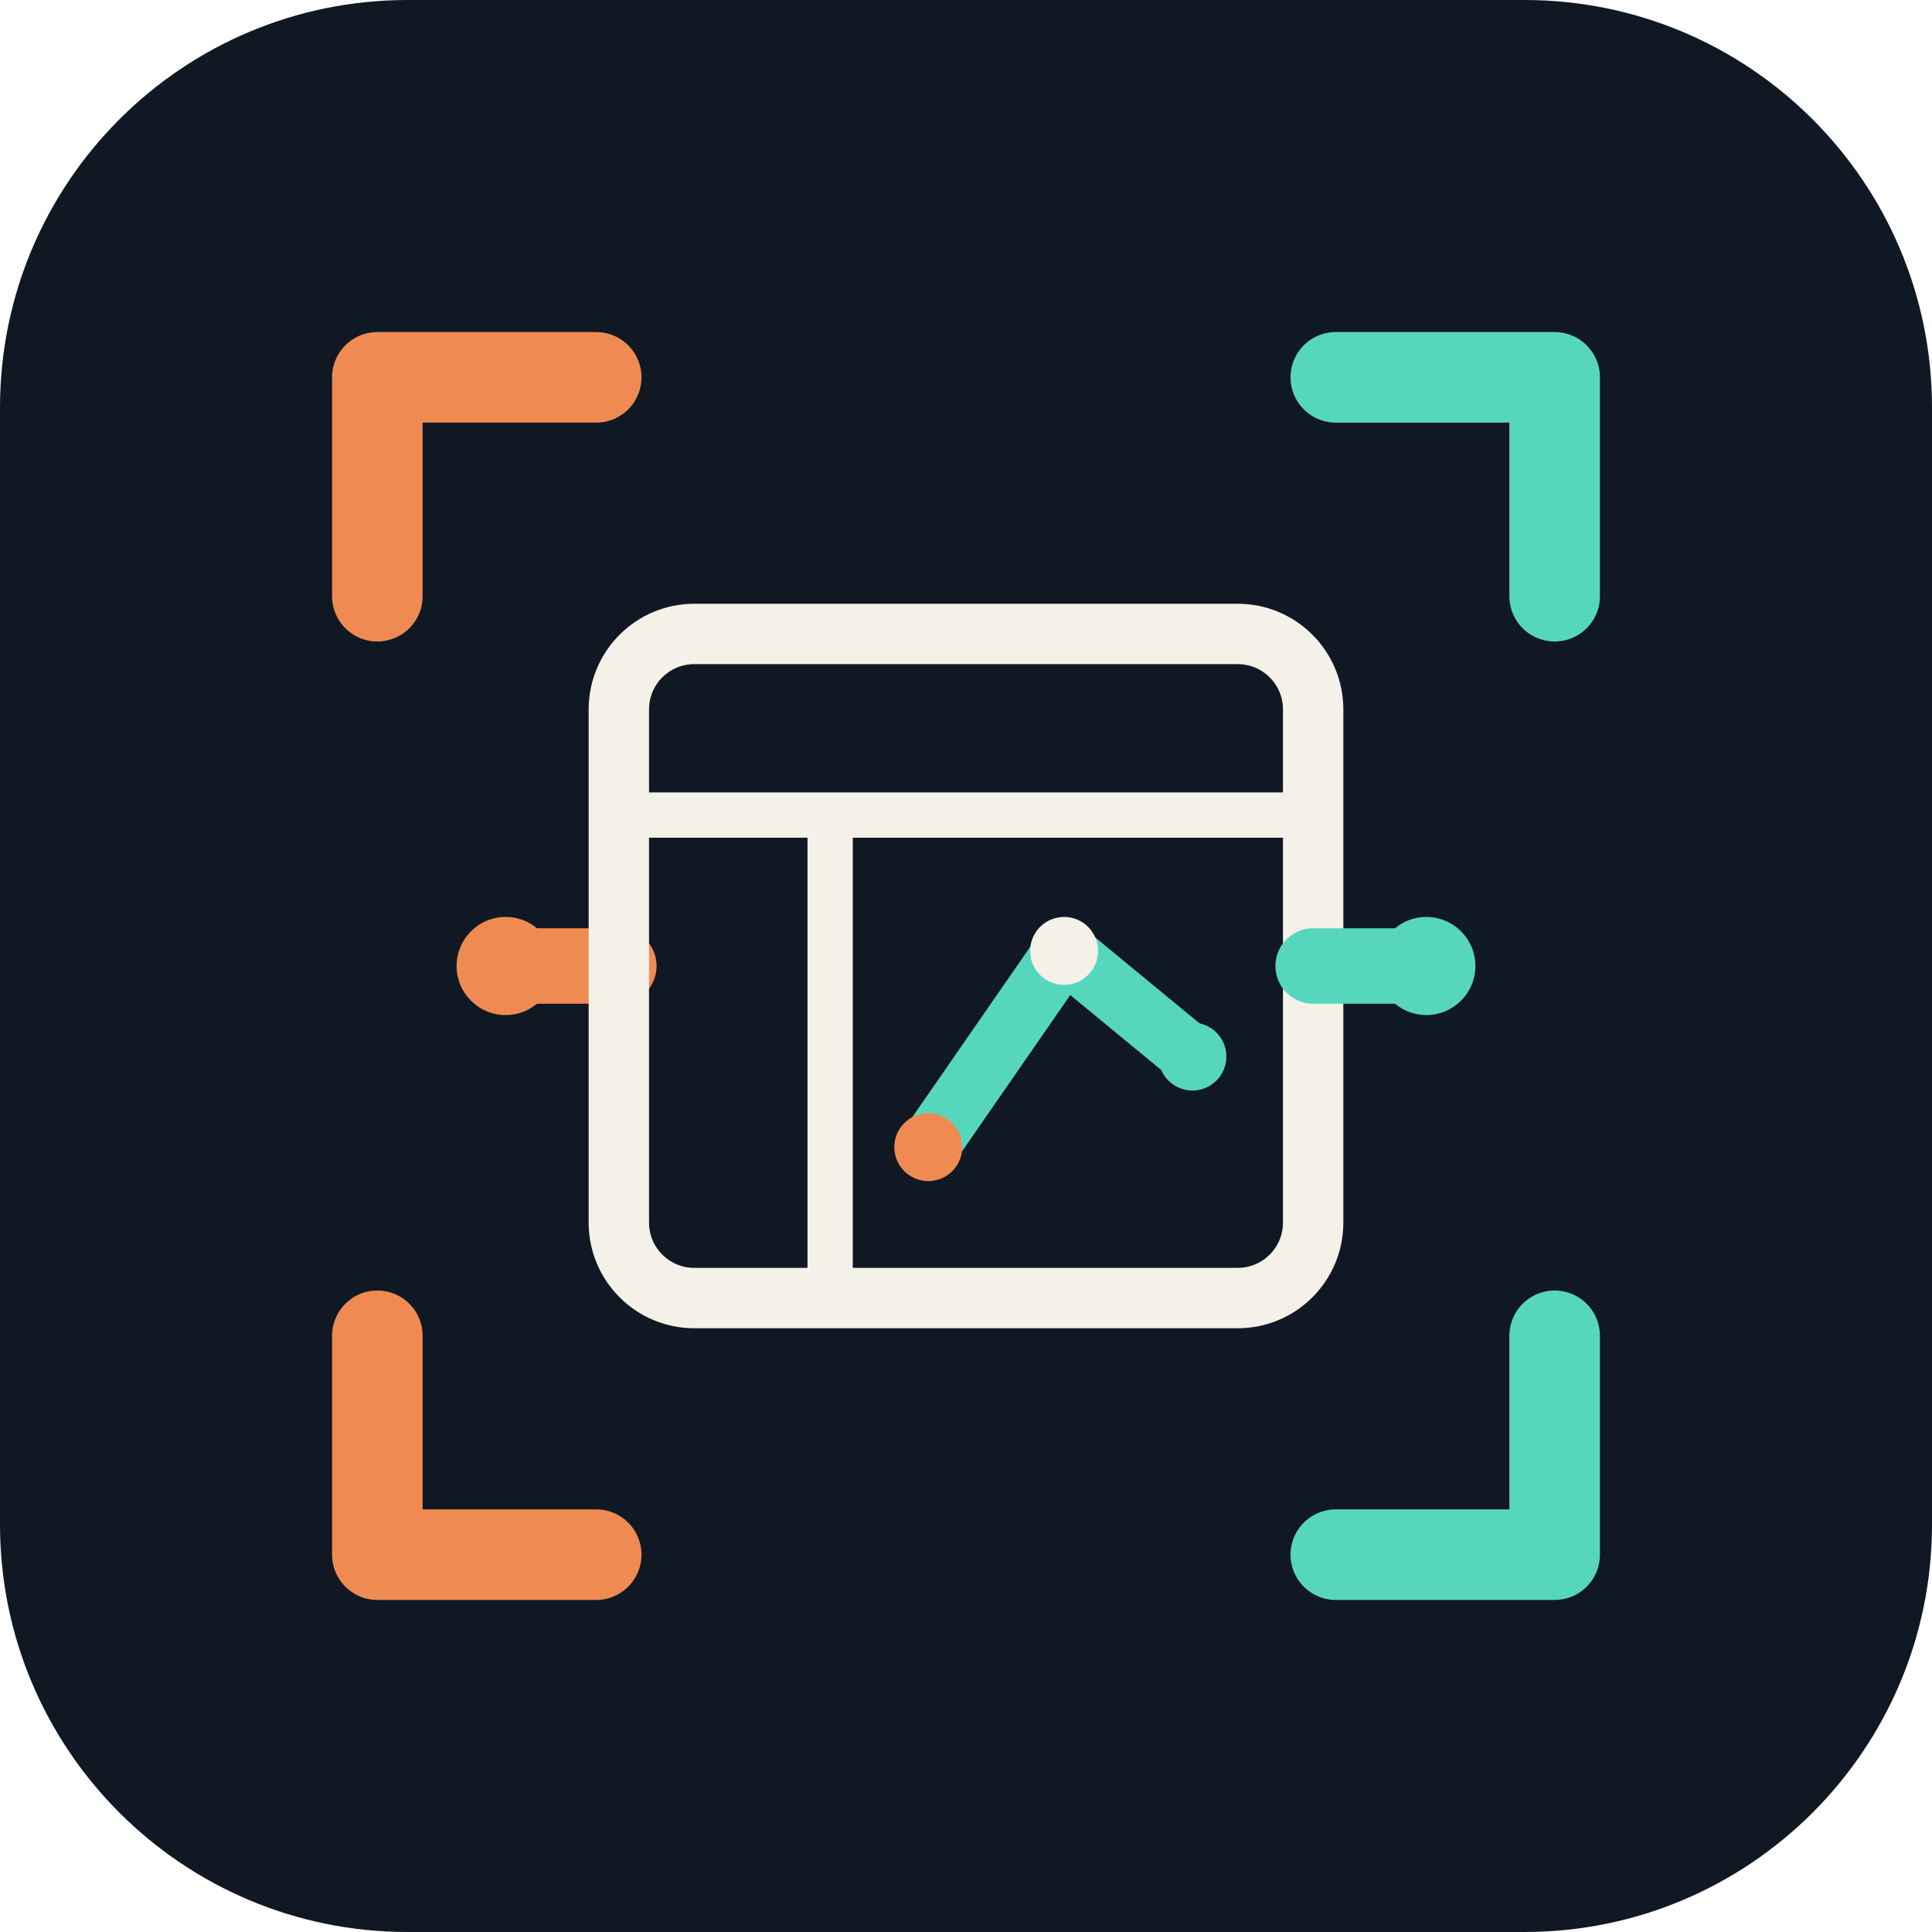
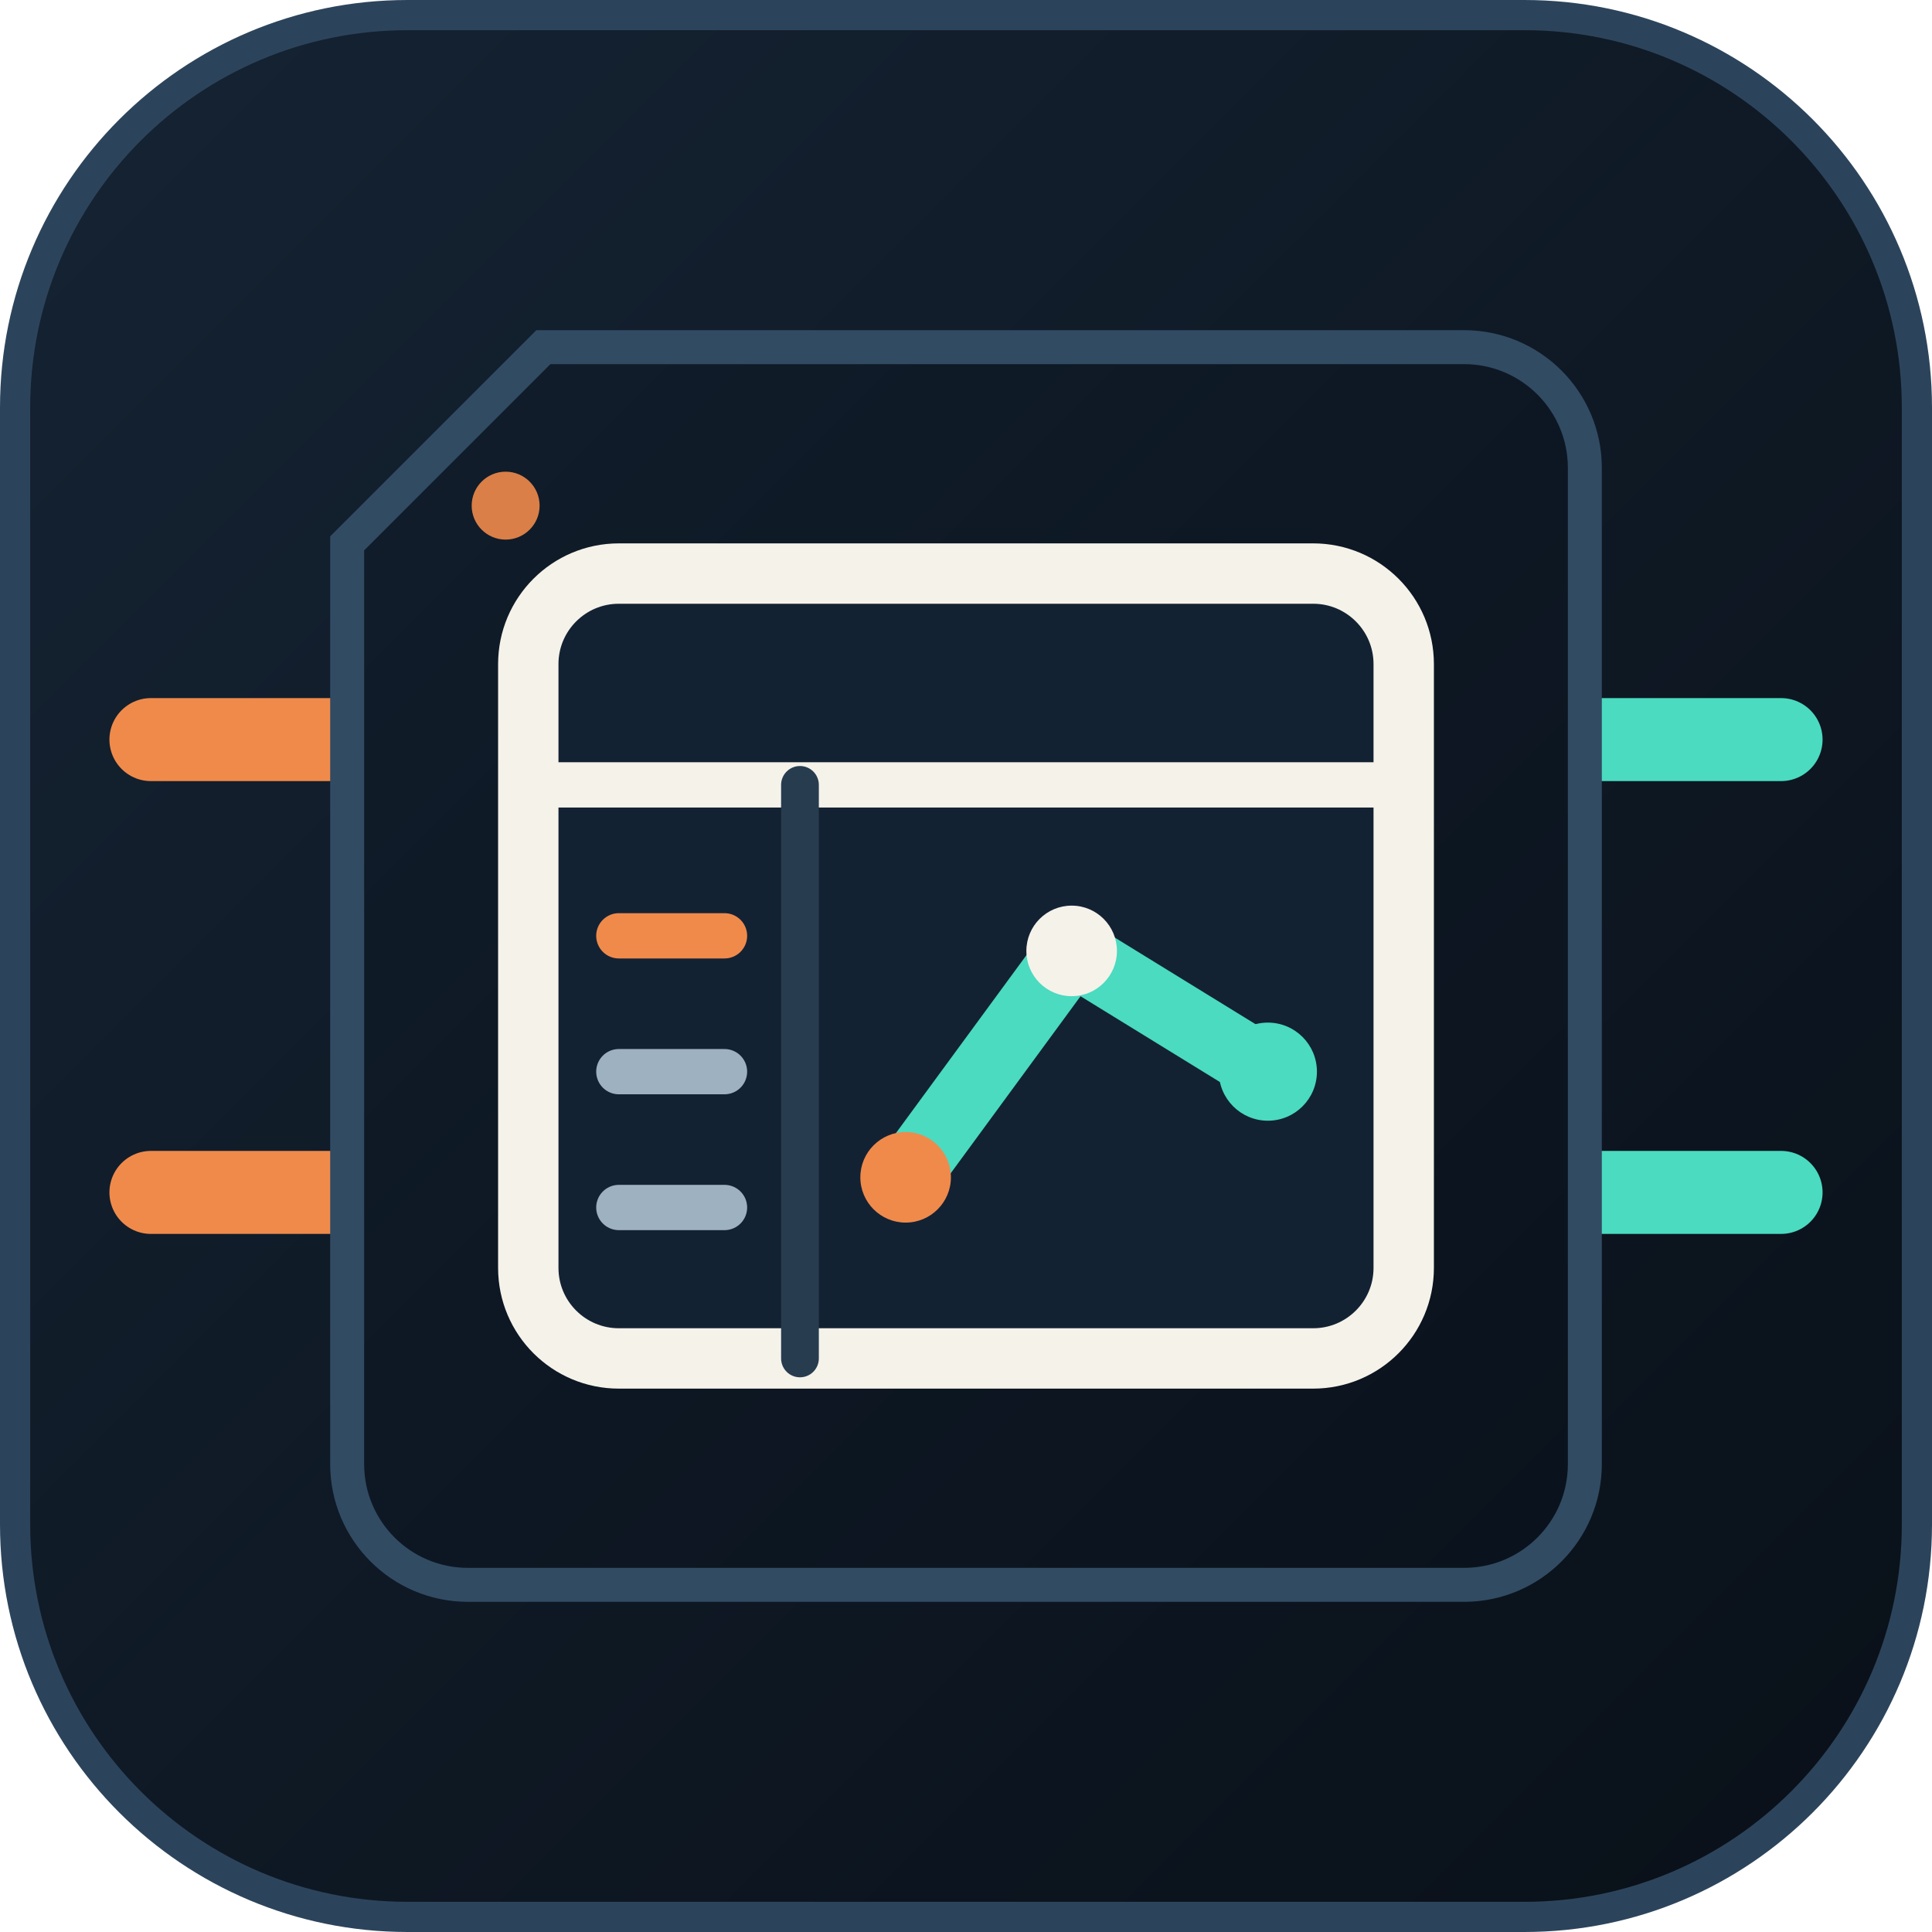
<svg xmlns="http://www.w3.org/2000/svg" width="256" height="256" viewBox="0 0 256 256" role="img" aria-labelledby="title desc">
-   <rect width="256" height="256" rx="54" fill="#101923" />
-   <g fill="none" stroke-width="12" stroke-linecap="round" stroke-linejoin="round">
-     <path d="M79 50H50V79M50 177V206H79" stroke="#EF8B52" />
-     <path d="M177 50H206V79M206 177V206H177" stroke="#57D6BE" />
-     <path d="M67 128H82" stroke="#EF8B52" stroke-width="10" />
-     <rect x="82" y="84" width="92" height="88" rx="10" stroke="#F4F1E9" stroke-width="8" />
-     <path d="M82 108H174M110 108V172" stroke="#F4F1E9" stroke-width="6" />
-     <path d="M123 152L141 126L158 140" stroke="#57D6BE" stroke-width="8" />
-     <path d="M174 128H189" stroke="#57D6BE" stroke-width="10" />
+   <defs>
+     <linearGradient id="logo-rusteda-studio-bg" x1="0" y1="0" x2="1" y2="1">
+       <stop offset="0%" stop-color="#152333" />
+       <stop offset="100%" stop-color="#091018" />
+     </linearGradient>
+     <linearGradient id="logo-rusteda-studio-die" x1="0" y1="0" x2="1" y2="1">
+       <stop offset="0%" stop-color="#111D2B" />
+       <stop offset="100%" stop-color="#0A121C" />
+     </linearGradient>
+   </defs>
+   <rect x="2" y="2" width="252" height="252" rx="52" fill="url(#logo-rusteda-studio-bg)" stroke="#2C445B" stroke-width="4" />
+   <g stroke-linecap="round" stroke-width="11">
+     <line x1="20" y1="98" x2="46" y2="98" stroke="#F08A4B" />
+     <line x1="20" y1="158" x2="46" y2="158" stroke="#F08A4B" />
+     <line x1="210" y1="98" x2="236" y2="98" stroke="#4ADBC0" />
+     <line x1="210" y1="158" x2="236" y2="158" stroke="#4ADBC0" />
  </g>
-   <circle cx="67" cy="128" r="6.5" fill="#EF8B52" />
-   <circle cx="123" cy="152" r="4.5" fill="#EF8B52" />
-   <circle cx="141" cy="126" r="4.5" fill="#F4F1E9" />
-   <circle cx="158" cy="140" r="4.5" fill="#57D6BE" />
-   <circle cx="189" cy="128" r="6.5" fill="#57D6BE" />
+   <path d="M72 46 H194 A16 16 0 0 1 210 62 V194 A16 16 0 0 1 194 210 H62 A16 16 0 0 1 46 194 V72 Z" fill="url(#logo-rusteda-studio-die)" stroke="#314B63" stroke-width="4.5" />
+   <circle cx="67" cy="67" r="4.5" fill="#F08A4B" opacity="0.9" />
+   <g fill="none" stroke-linecap="round" stroke-linejoin="round">
+     <rect x="70" y="76" width="116" height="104" rx="12" fill="#132233" stroke="#F5F2EA" stroke-width="8" />
+     <line x1="70" y1="104" x2="186" y2="104" stroke="#F5F2EA" stroke-width="6" />
+     <line x1="106" y1="104" x2="106" y2="180" stroke="#273C4F" stroke-width="5" />
+     <path d="M120 156 L142 126 L168 142" stroke="#4ADBC0" stroke-width="9" />
+     <line x1="82" y1="124" x2="96" y2="124" stroke="#F08A4B" stroke-width="6" />
+     <line x1="82" y1="142" x2="96" y2="142" stroke="#9EB1C0" stroke-width="6" />
+     <line x1="82" y1="160" x2="96" y2="160" stroke="#9EB1C0" stroke-width="6" />
+   </g>
+   <circle cx="120" cy="156" r="6" fill="#F08A4B" />
+   <circle cx="142" cy="126" r="6" fill="#F5F2EA" />
+   <circle cx="168" cy="142" r="6.5" fill="#4ADBC0" />
</svg>
